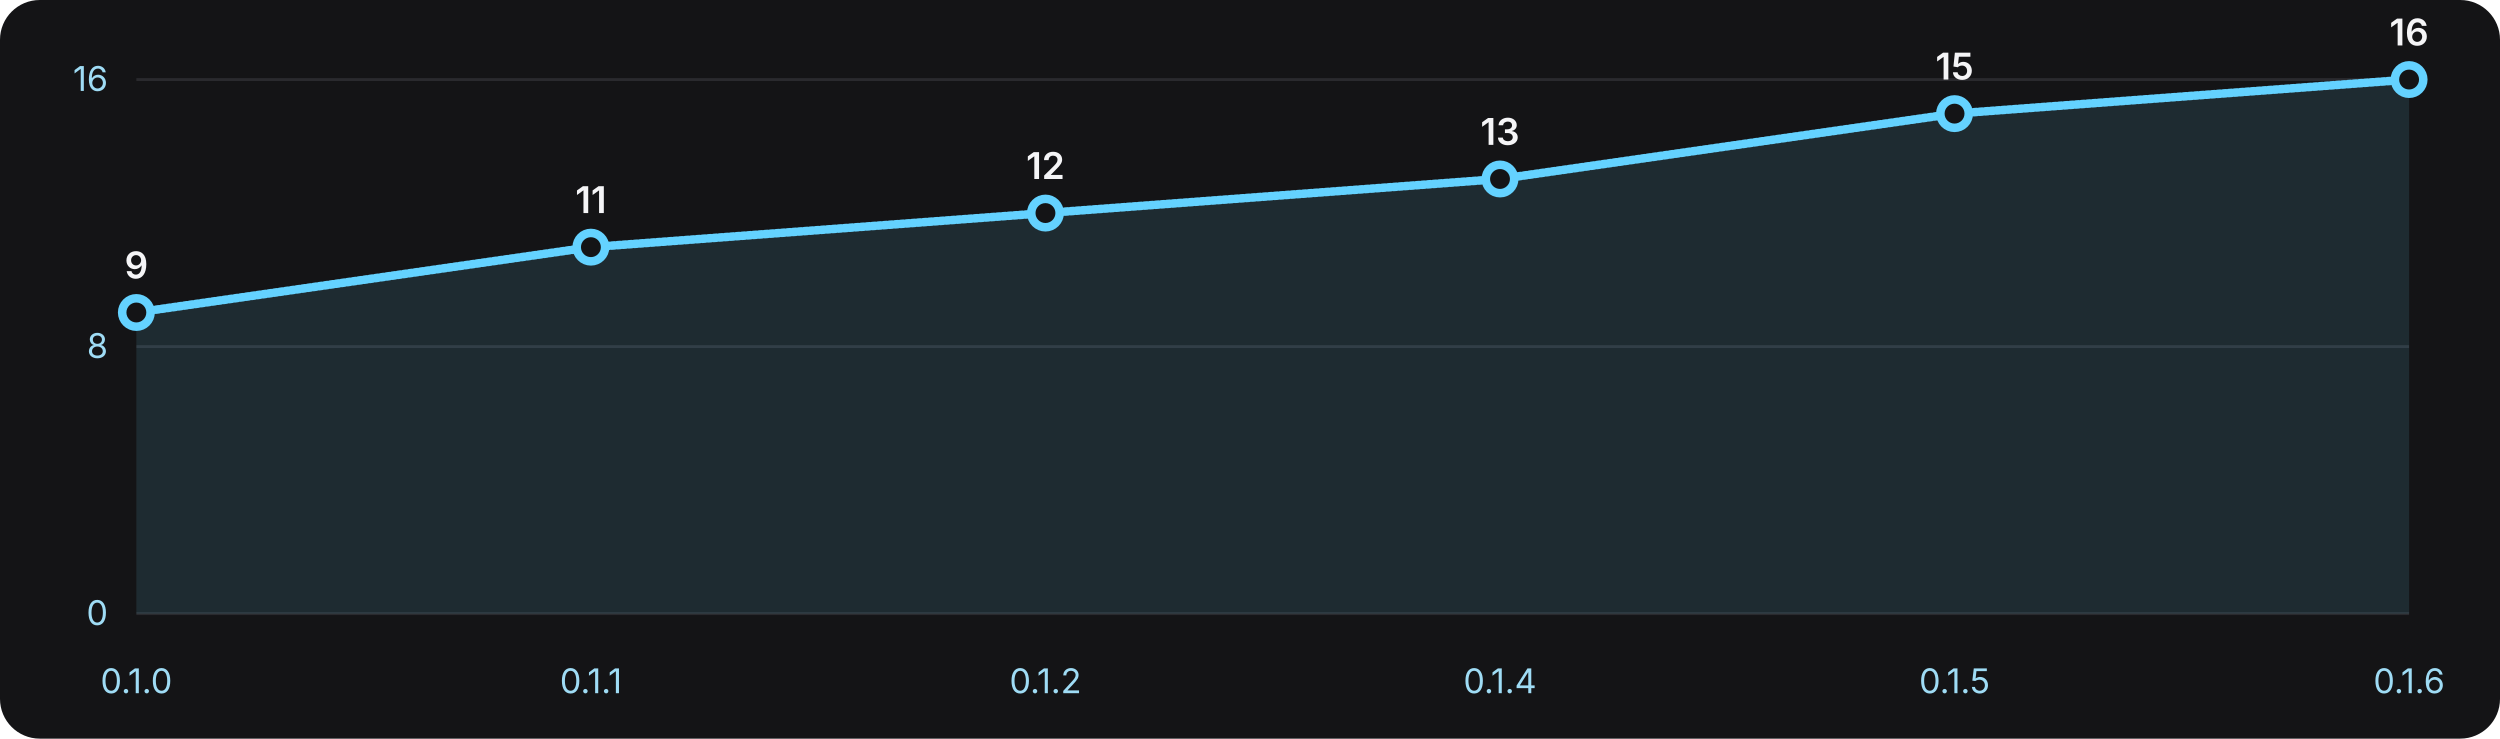
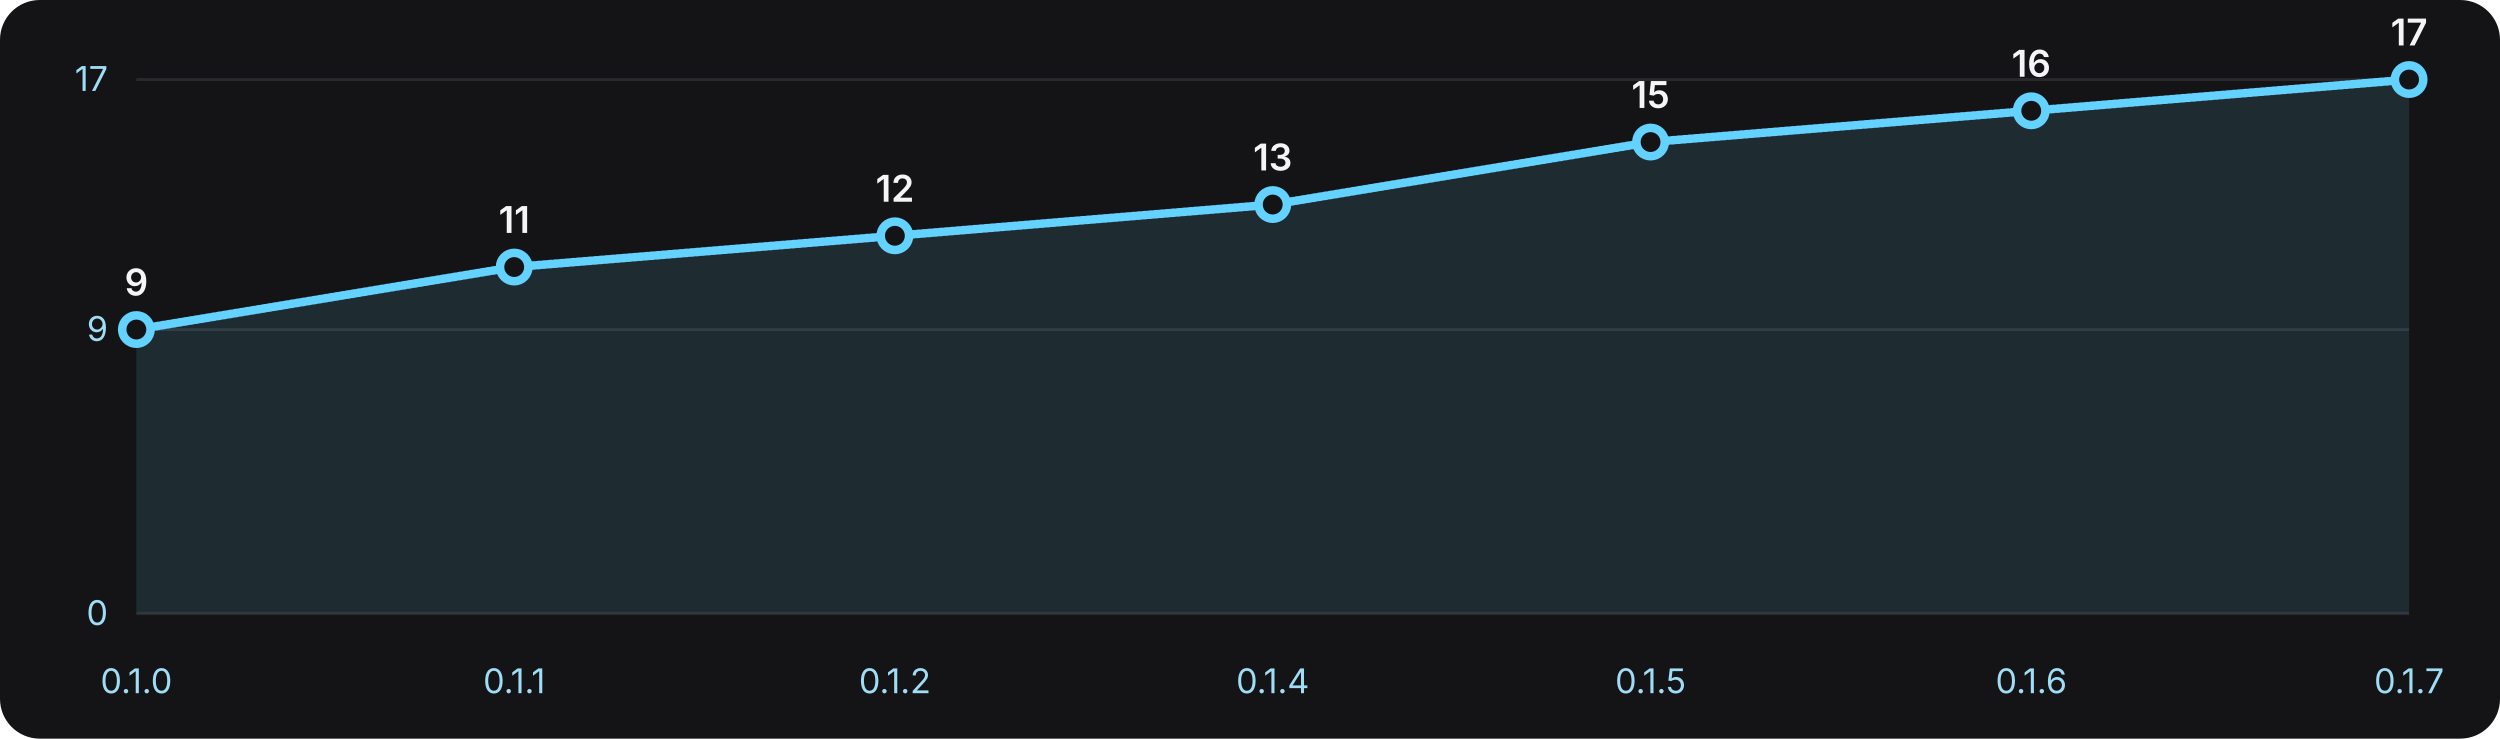
<svg xmlns="http://www.w3.org/2000/svg" viewBox="0 0 880 260" width="880" height="260" font-family="-apple-system, Segoe UI, sans-serif" role="img">
  <style>.line{stroke-dasharray:1;stroke-dashoffset:1;animation:draw 1.5s ease-out forwards}@keyframes draw{to{stroke-dashoffset:0}}@media (prefers-reduced-motion: reduce){.line{animation:none;stroke-dashoffset:0}}</style>
  <rect width="880" height="260" rx="14" fill="#141416" />
  <line x1="48" x2="848" y1="216" y2="216" stroke="#2a2a2e" stroke-width="1" />
  <text x="38" y="220" text-anchor="end" font-size="12" fill="#9fdcf5">0</text>
-   <line x1="48" x2="848" y1="122" y2="122" stroke="#2a2a2e" stroke-width="1" />
-   <text x="38" y="126" text-anchor="end" font-size="12" fill="#9fdcf5">8</text>
+   <line x1="48" x2="848" y1="116" y2="116" stroke="#2a2a2e" stroke-width="1" />
+   <text x="38" y="120" text-anchor="end" font-size="12" fill="#9fdcf5">9</text>
  <line x1="48" x2="848" y1="28" y2="28" stroke="#2a2a2e" stroke-width="1" />
-   <text x="38" y="32" text-anchor="end" font-size="12" fill="#9fdcf5">16</text>
-   <path d="M48 110 L208 87 L368 75 L528 63 L688 40 L848 28 L848 216 L48 216 Z" fill="#64D2FF" fill-opacity="0.12" />
-   <path class="line" d="M48 110 L208 87 L368 75 L528 63 L688 40 L848 28" pathLength="1" fill="none" stroke="#64D2FF" stroke-width="3" stroke-linejoin="round" stroke-linecap="round" />
-   <circle cx="48" cy="110" r="5" fill="#141416" stroke="#64D2FF" stroke-width="3" />
-   <text x="48" y="98" text-anchor="middle" font-size="13" font-weight="600" fill="#F5F5F7">9</text>
+   <text x="38" y="32" text-anchor="end" font-size="12" fill="#9fdcf5">17</text>
+   <path d="M48 116 L181 94 L315 83 L448 72 L581 50 L715 39 L848 28 L848 216 L48 216 Z" fill="#64D2FF" fill-opacity="0.12" />
+   <path class="line" d="M48 116 L181 94 L315 83 L448 72 L581 50 L715 39 L848 28" pathLength="1" fill="none" stroke="#64D2FF" stroke-width="3" stroke-linejoin="round" stroke-linecap="round" />
+   <circle cx="48" cy="116" r="5" fill="#141416" stroke="#64D2FF" stroke-width="3" />
+   <text x="48" y="104" text-anchor="middle" font-size="13" font-weight="600" fill="#F5F5F7">9</text>
  <text x="48" y="244" text-anchor="middle" font-size="12" fill="#9fdcf5">0.1.0</text>
-   <circle cx="208" cy="87" r="5" fill="#141416" stroke="#64D2FF" stroke-width="3" />
-   <text x="208" y="75" text-anchor="middle" font-size="13" font-weight="600" fill="#F5F5F7">11</text>
-   <text x="208" y="244" text-anchor="middle" font-size="12" fill="#9fdcf5">0.1.1</text>
-   <circle cx="368" cy="75" r="5" fill="#141416" stroke="#64D2FF" stroke-width="3" />
-   <text x="368" y="63" text-anchor="middle" font-size="13" font-weight="600" fill="#F5F5F7">12</text>
-   <text x="368" y="244" text-anchor="middle" font-size="12" fill="#9fdcf5">0.1.2</text>
-   <circle cx="528" cy="63" r="5" fill="#141416" stroke="#64D2FF" stroke-width="3" />
-   <text x="528" y="51" text-anchor="middle" font-size="13" font-weight="600" fill="#F5F5F7">13</text>
-   <text x="528" y="244" text-anchor="middle" font-size="12" fill="#9fdcf5">0.1.4</text>
-   <circle cx="688" cy="40" r="5" fill="#141416" stroke="#64D2FF" stroke-width="3" />
-   <text x="688" y="28" text-anchor="middle" font-size="13" font-weight="600" fill="#F5F5F7">15</text>
-   <text x="688" y="244" text-anchor="middle" font-size="12" fill="#9fdcf5">0.1.5</text>
+   <circle cx="181" cy="94" r="5" fill="#141416" stroke="#64D2FF" stroke-width="3" />
+   <text x="181" y="82" text-anchor="middle" font-size="13" font-weight="600" fill="#F5F5F7">11</text>
+   <text x="181" y="244" text-anchor="middle" font-size="12" fill="#9fdcf5">0.1.1</text>
+   <circle cx="315" cy="83" r="5" fill="#141416" stroke="#64D2FF" stroke-width="3" />
+   <text x="315" y="71" text-anchor="middle" font-size="13" font-weight="600" fill="#F5F5F7">12</text>
+   <text x="315" y="244" text-anchor="middle" font-size="12" fill="#9fdcf5">0.1.2</text>
+   <circle cx="448" cy="72" r="5" fill="#141416" stroke="#64D2FF" stroke-width="3" />
+   <text x="448" y="60" text-anchor="middle" font-size="13" font-weight="600" fill="#F5F5F7">13</text>
+   <text x="448" y="244" text-anchor="middle" font-size="12" fill="#9fdcf5">0.1.4</text>
+   <circle cx="581" cy="50" r="5" fill="#141416" stroke="#64D2FF" stroke-width="3" />
+   <text x="581" y="38" text-anchor="middle" font-size="13" font-weight="600" fill="#F5F5F7">15</text>
+   <text x="581" y="244" text-anchor="middle" font-size="12" fill="#9fdcf5">0.1.5</text>
+   <circle cx="715" cy="39" r="5" fill="#141416" stroke="#64D2FF" stroke-width="3" />
+   <text x="715" y="27" text-anchor="middle" font-size="13" font-weight="600" fill="#F5F5F7">16</text>
+   <text x="715" y="244" text-anchor="middle" font-size="12" fill="#9fdcf5">0.1.6</text>
  <circle cx="848" cy="28" r="5" fill="#141416" stroke="#64D2FF" stroke-width="3" />
-   <text x="848" y="16" text-anchor="middle" font-size="13" font-weight="600" fill="#F5F5F7">16</text>
-   <text x="848" y="244" text-anchor="middle" font-size="12" fill="#9fdcf5">0.1.6</text>
+   <text x="848" y="16" text-anchor="middle" font-size="13" font-weight="600" fill="#F5F5F7">17</text>
+   <text x="848" y="244" text-anchor="middle" font-size="12" fill="#9fdcf5">0.1.7</text>
</svg>
